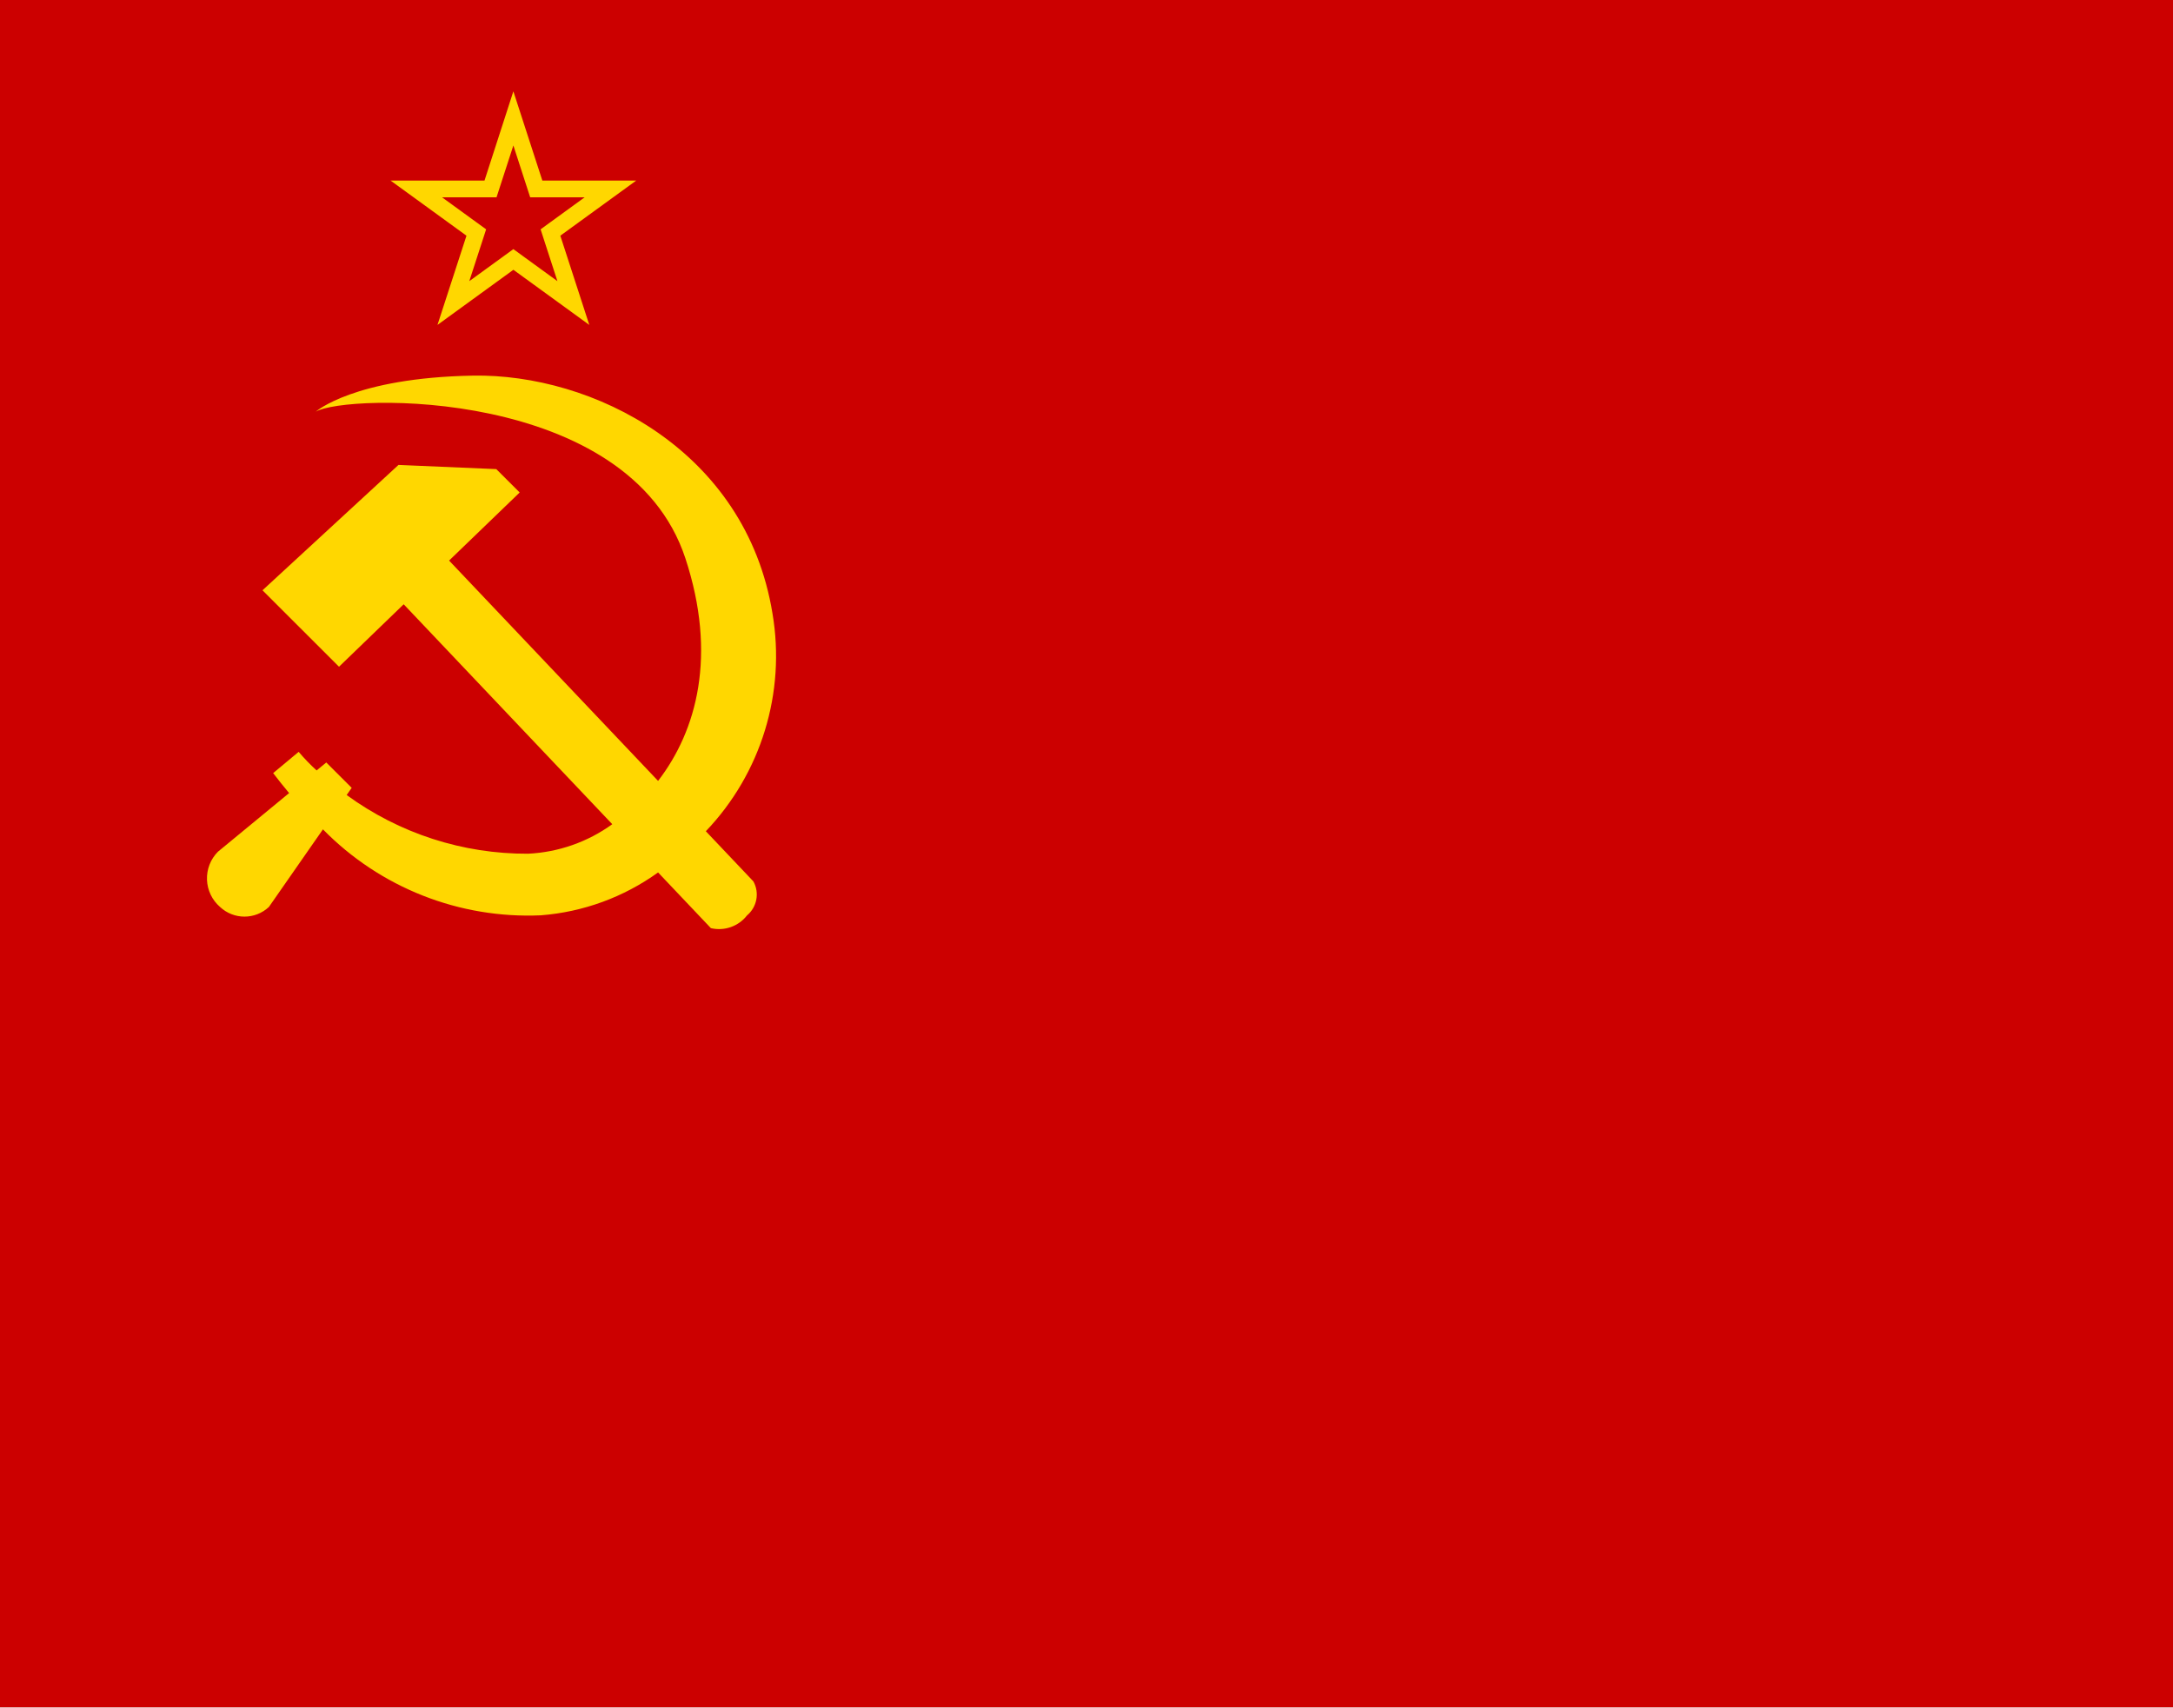
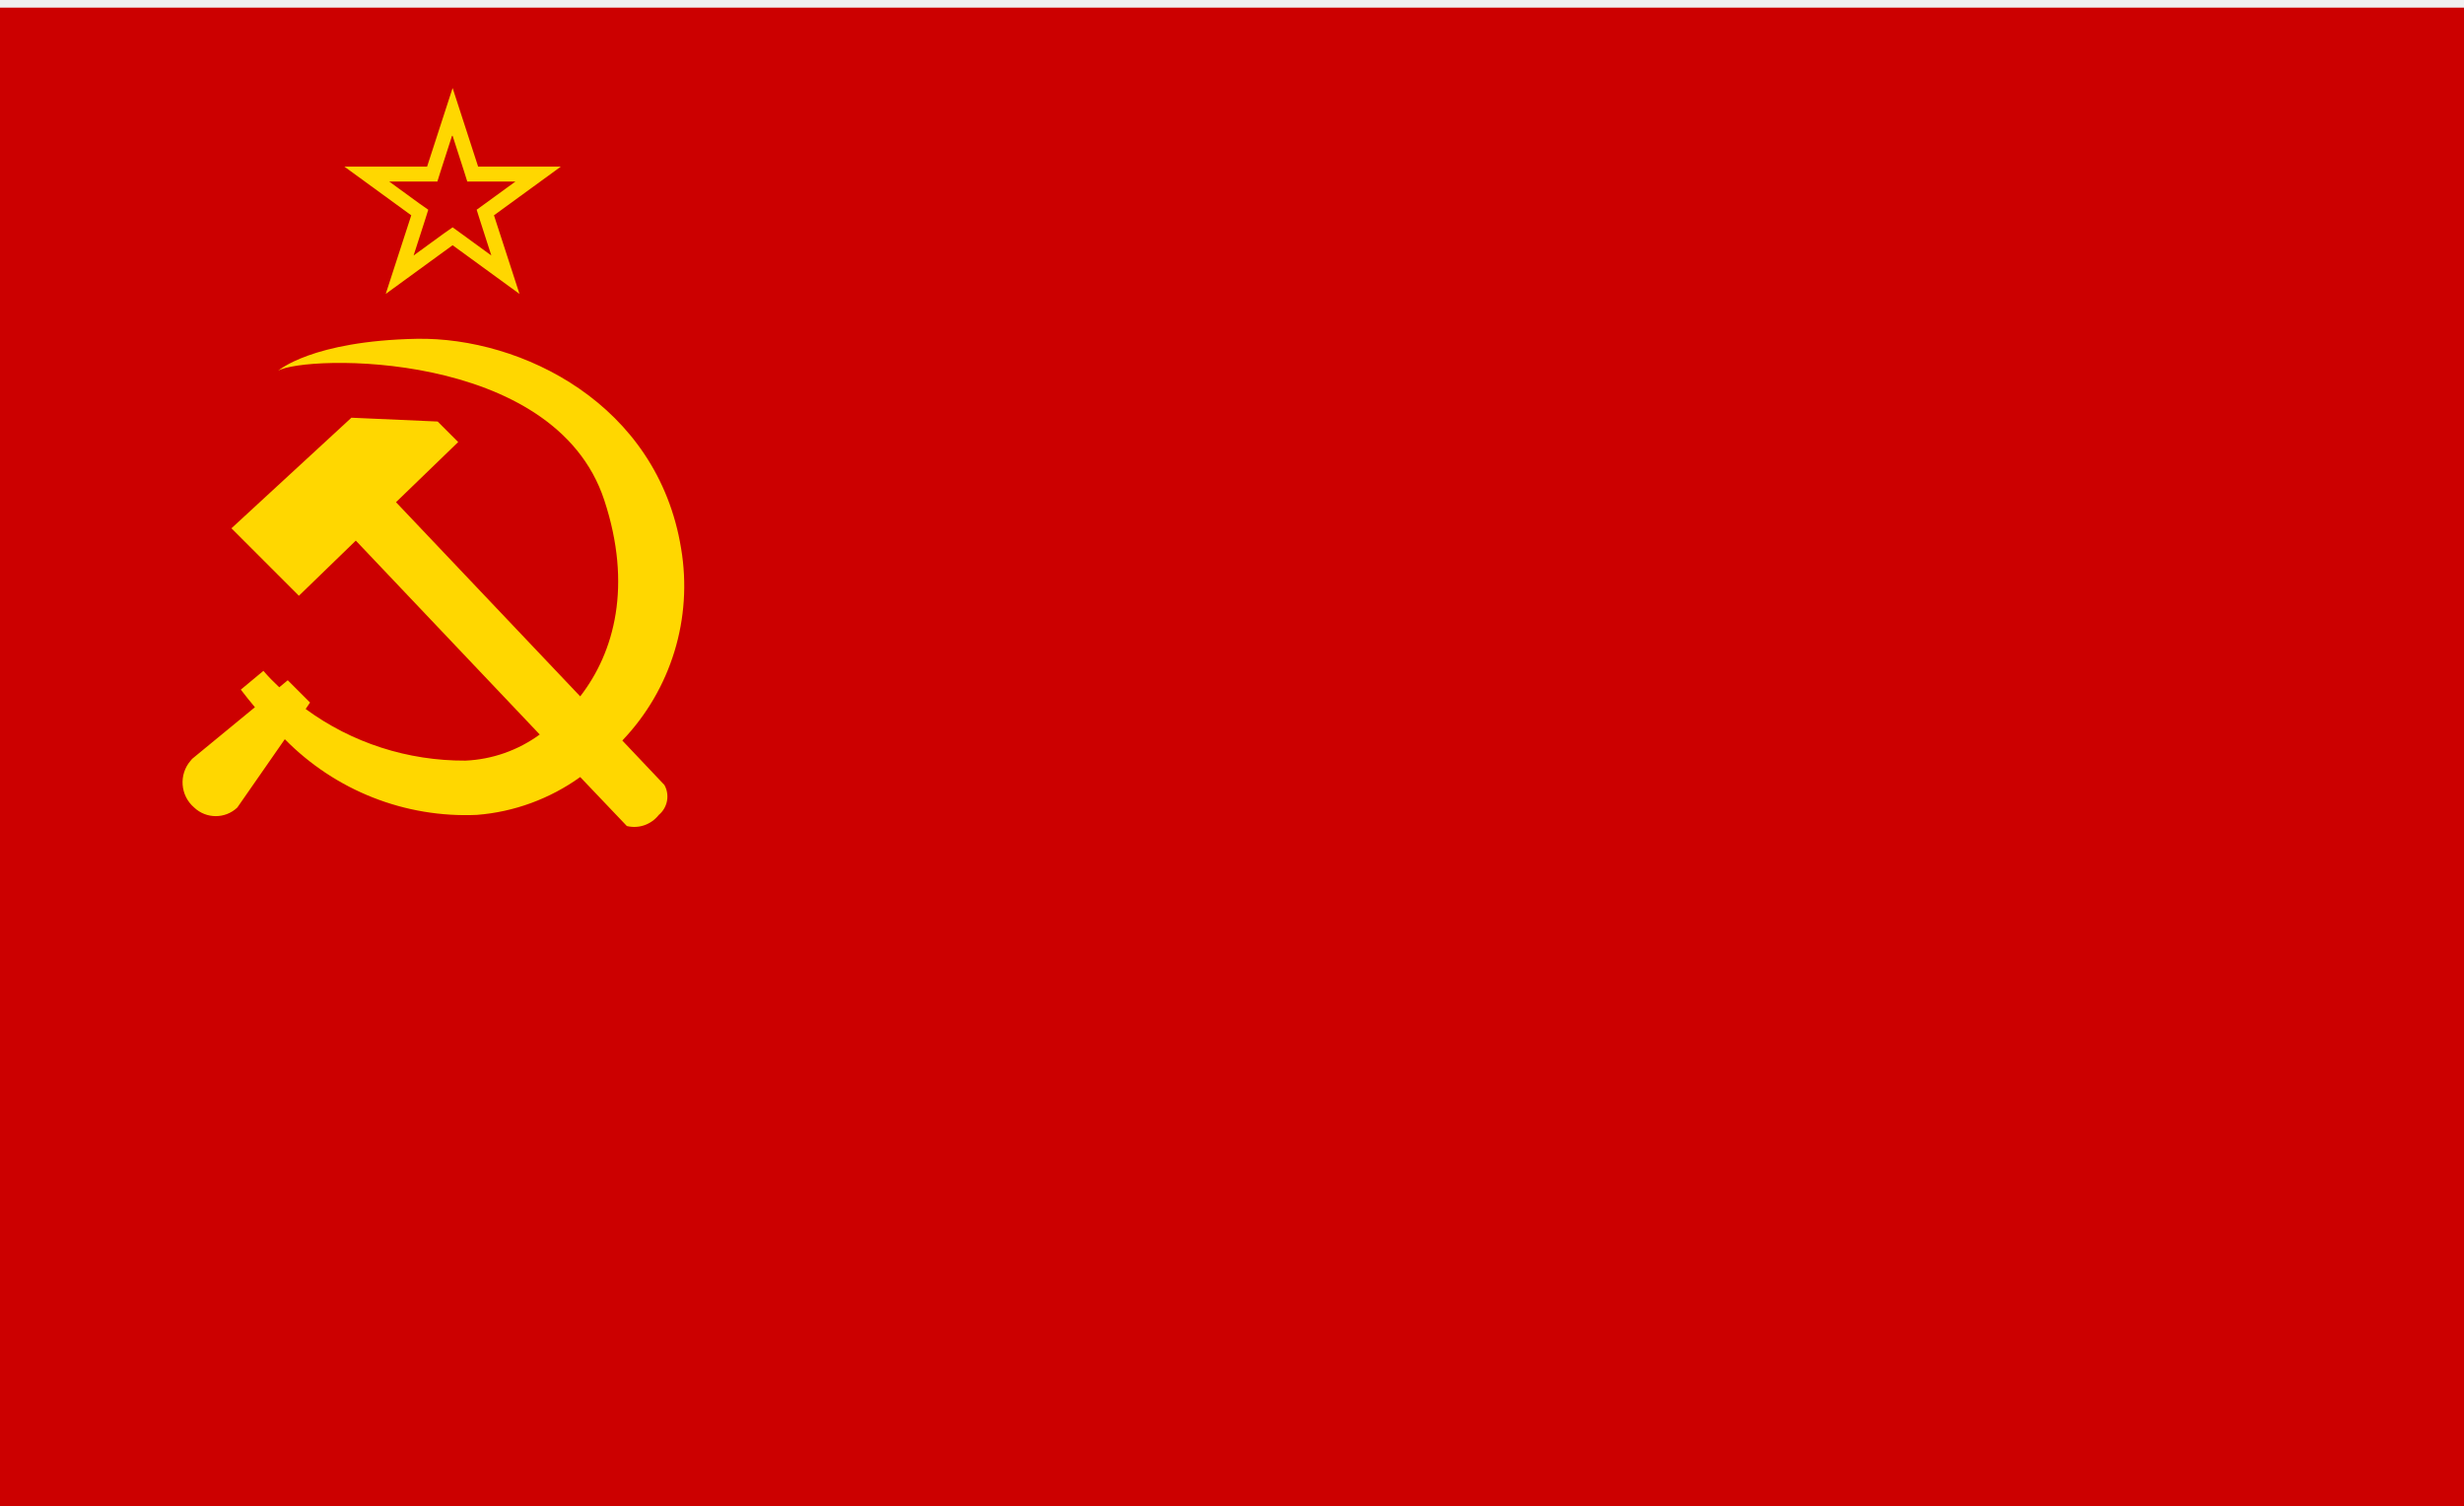
- <svg xmlns="http://www.w3.org/2000/svg" width="84" height="66">
-   <clipPath id="b">
-     <path fill="#FFF" d="M0 0h84v66H0z" />
-   </clipPath>
-   <g clip-path="url(#b)">
-     <path fill="#C00" d="M0 0h84v66H0z" />
-     <path fill="#FFD700" fill-rule="evenodd" d="m27.285 32.132 1.838 1.939c.244.441.14.992-.246 1.315a1.37 1.37 0 0 1-1.397.492l-2.041-2.153a8.934 8.934 0 0 1-4.531 1.657 11.1 11.1 0 0 1-8.424-3.323l-2.089 3a1.381 1.381 0 0 1-1.889 0 1.462 1.462 0 0 1-.082-2.135l2.752-2.267q-.312-.373-.617-.772l.986-.822c.216.254.447.494.694.719l.374-.308.982.981-.194.277a11.794 11.794 0 0 0 7.012 2.269 6.043 6.043 0 0 0 3.255-1.141l-8.063-8.501-2.5 2.414-2.958-2.955 5.257-4.846 3.781.162.904.903-2.729 2.632 8.079 8.517c1.499-1.945 2.288-4.858 1.056-8.602-2.185-6.641-13.143-6.366-14.293-5.668 0 0 1.483-1.314 6.078-1.396 4.596-.082 10.55 2.852 11.582 9.199a9.81 9.81 0 0 1-2.577 8.413Z" />
-     <path fill="#FFD700" fill-rule="evenodd" d="m19.845 5.623.505 1.557.145.447h2.106l-1.324.962-.379.276.144.447.506 1.556-1.324-.962-.379-.276-.38.276-1.324.962.506-1.556.145-.447-.38-.276-1.324-.962h2.106l.145-.447.506-1.557Zm0-2.093-1.116 3.45h-3.631l2.934 2.131-1.121 3.449 2.935-2.131 2.934 2.131-1.12-3.449 2.934-2.131h-3.629l-1.12-3.449V3.53Z" />
-   </g>
+ <svg xmlns="http://www.w3.org/2000/svg" id="Layer_1" viewBox="0 0 84 51.33">
+   <defs>
+     <style>.cls-1{fill:#c00;}.cls-2{fill:gold;fill-rule:evenodd;}</style>
+   </defs>
+   <path class="cls-1" d="m0,.26h84v51.33H0V.26Z" />
+   <path class="cls-2" d="m21.22,25.25l1.43,1.51c.19.34.11.77-.19,1.02-.26.33-.68.48-1.09.38l-1.59-1.67c-1.03.74-2.25,1.19-3.52,1.29-2.45.11-4.83-.83-6.55-2.58l-1.62,2.33c-.41.39-1.06.39-1.47,0-.48-.41-.53-1.13-.12-1.6.02-.02.03-.04.05-.06l2.14-1.76c-.16-.19-.32-.39-.48-.6l.77-.64c.17.2.35.38.54.56l.29-.24.76.76-.15.22c1.58,1.16,3.49,1.77,5.45,1.76.91-.04,1.79-.35,2.53-.89l-6.27-6.61-1.94,1.88-2.3-2.3,4.09-3.77,2.94.13.7.7-2.12,2.05,6.28,6.62c1.17-1.51,1.78-3.78.82-6.69-1.7-5.17-10.22-4.95-11.12-4.41,0,0,1.15-1.02,4.73-1.09,3.57-.06,8.21,2.22,9.01,7.15.4,2.38-.34,4.8-2,6.54Z" />
+   <path class="cls-2" d="m15.43,4.63l.39,1.21.11.35h1.64l-1.03.75-.29.21.11.35.39,1.21-1.03-.75-.29-.21-.3.21-1.03.75.39-1.21.11-.35-.3-.21-1.03-.75h1.64l.11-.35s.39-1.21.39-1.21Zm0-1.63l-.87,2.68h-2.82l2.28,1.66-.87,2.68,2.28-1.66,2.28,1.66-.87-2.68,2.28-1.66h-2.82l-.87-2.68s0,0,0,0Z" />
</svg>
